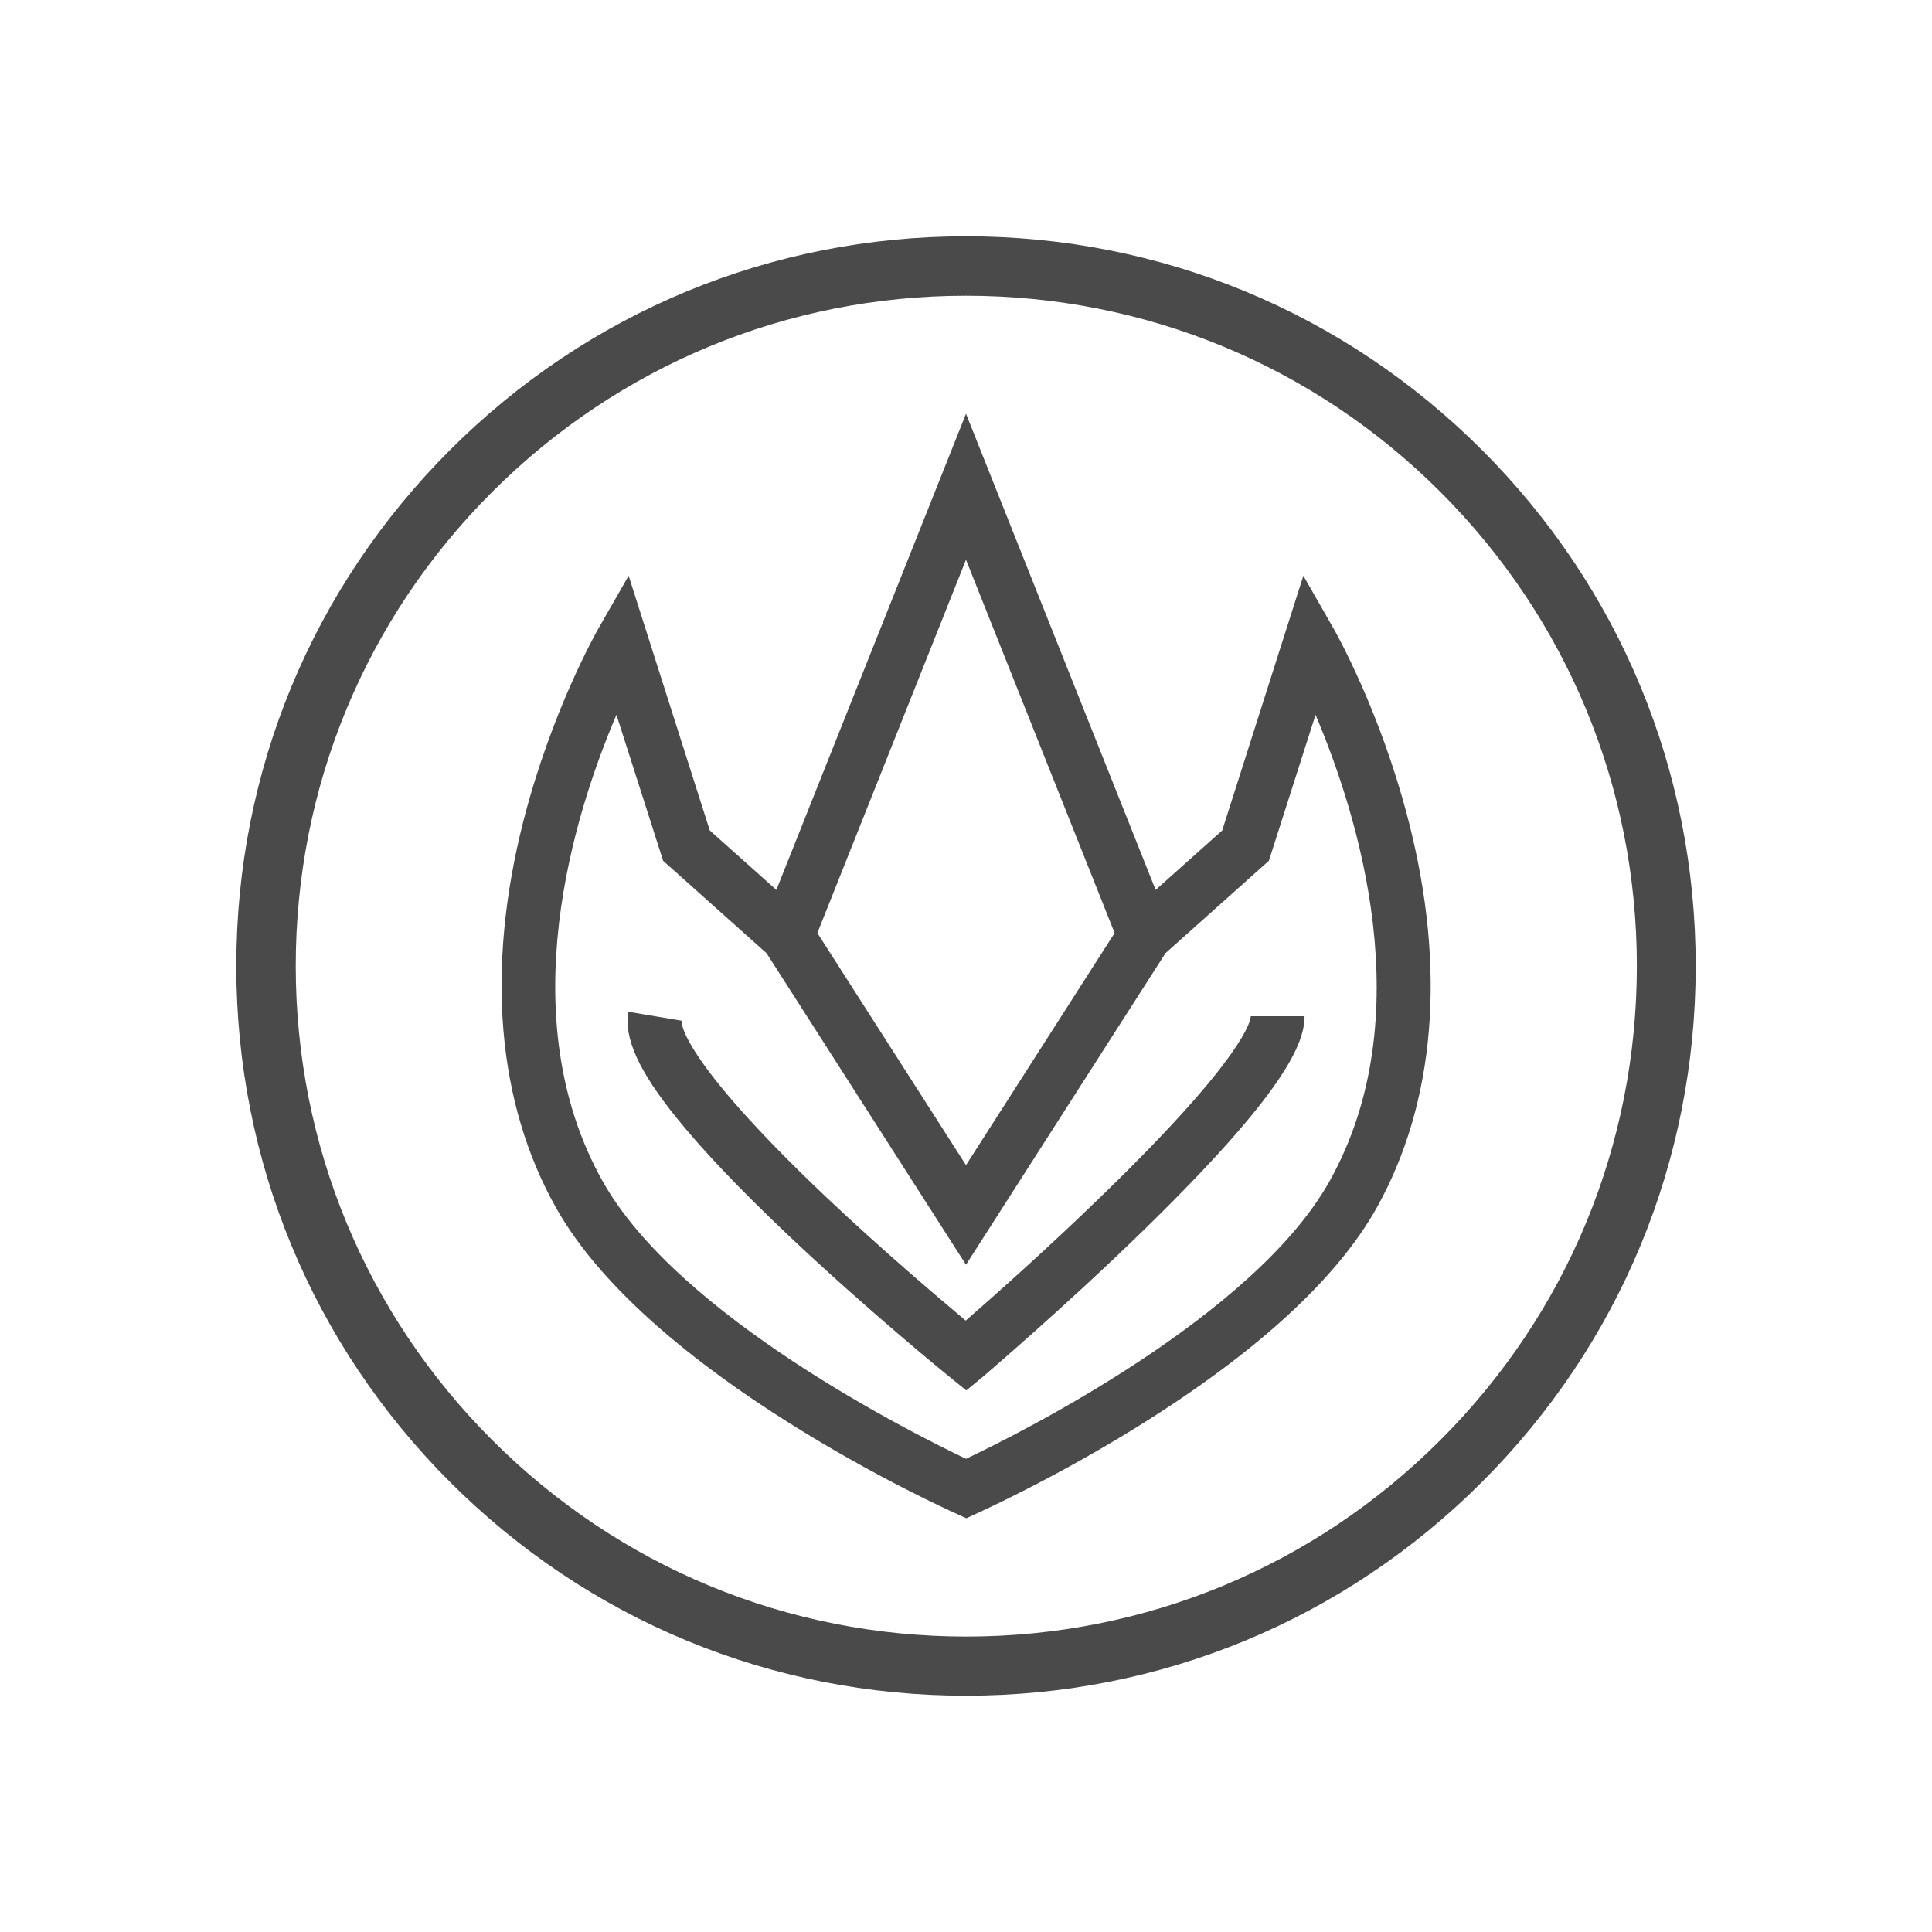
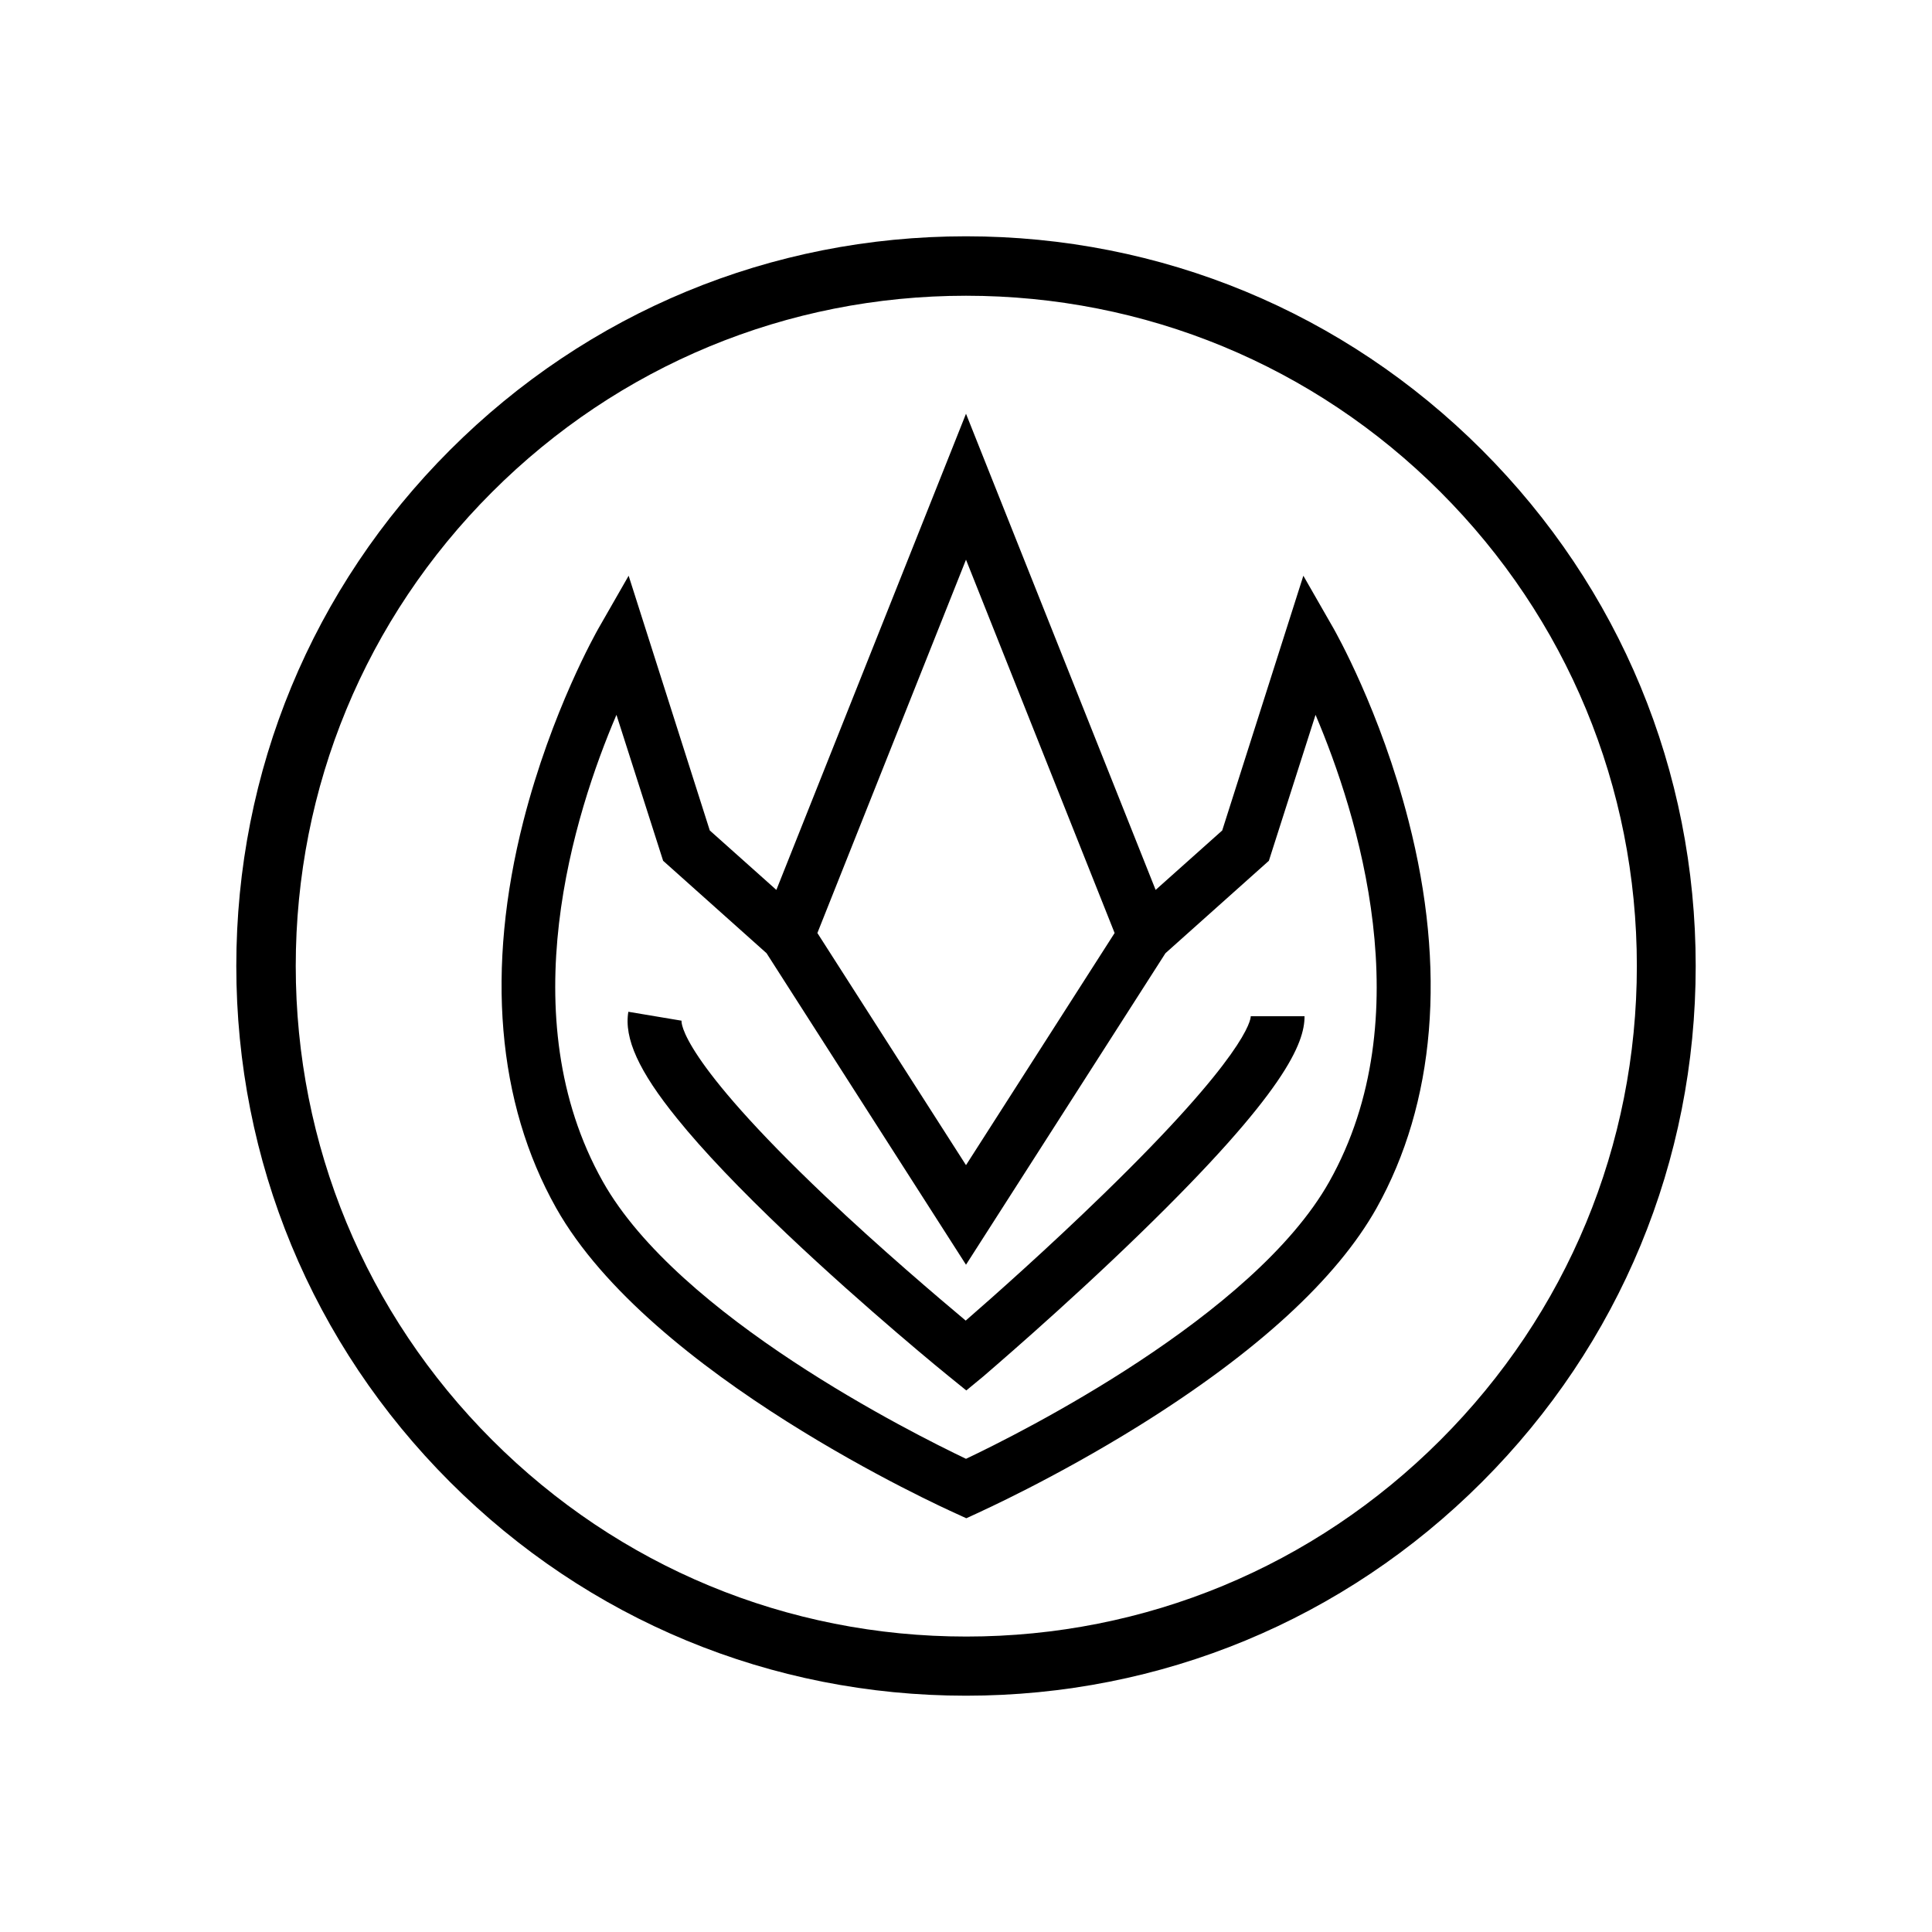
<svg xmlns="http://www.w3.org/2000/svg" version="1.1" id="Layer_1" x="0px" y="0px" viewBox="0 0 650 650" enable-background="new 0 0 650 650" xml:space="preserve">
  <g id="greenranger">
-     <path fill="#4A4A4A" d="M325,570.5c-65.6,0-127.2-25.5-173.6-71.9C105,452.2,79.5,390.6,79.5,325s25.5-127.2,71.9-173.6   c46.4-46.4,108-71.9,173.6-71.9s127.2,25.5,173.6,71.9c46.4,46.4,71.9,108,71.9,173.6S545,452.2,498.6,498.6   C452.2,545,390.6,570.5,325,570.5z M325,99.5c-60.2,0-116.9,23.5-159.5,66.1S99.5,264.8,99.5,325c0,60.2,23.5,116.9,66.1,159.5   c42.6,42.6,99.2,66.1,159.5,66.1c60.2,0,116.9-23.5,159.5-66.1s66.1-99.2,66.1-159.5c0-60.2-23.5-116.9-66.1-159.5   S385.2,99.5,325,99.5z" />
+     <path d="M325,570.5c-65.6,0-127.2-25.5-173.6-71.9C105,452.2,79.5,390.6,79.5,325s25.5-127.2,71.9-173.6   c46.4-46.4,108-71.9,173.6-71.9s127.2,25.5,173.6,71.9c46.4,46.4,71.9,108,71.9,173.6S545,452.2,498.6,498.6   C452.2,545,390.6,570.5,325,570.5z M325,99.5c-60.2,0-116.9,23.5-159.5,66.1S99.5,264.8,99.5,325c0,60.2,23.5,116.9,66.1,159.5   c42.6,42.6,99.2,66.1,159.5,66.1c60.2,0,116.9-23.5,159.5-66.1s66.1-99.2,66.1-159.5c0-60.2-23.5-116.9-66.1-159.5   S385.2,99.5,325,99.5z" />
    <g>
-       <path fill="#4A4A4A" d="M325.1,467.8l-5.8-4.7c-0.3-0.2-27.8-22.6-54.5-47.9c-15.8-15-28.3-28.1-37-38.9    c-12.9-15.9-17.9-27-16.4-35.9l17.9,3l0,0c-0.1,0.5-0.7,12.5,48.5,59.2c18.7,17.7,37.8,33.9,47.1,41.7    c9.1-7.9,27.8-24.5,46.2-42.4c48.2-46.8,49.7-58.8,49.7-60l18.1,0c0,9-6.3,25.5-55.2,73c-26.1,25.4-52.6,47.9-52.9,48.2    L325.1,467.8z" />
-       <path fill="#4A4A4A" d="M473.9,276.2c-9.5-37.1-24.6-63.6-25.2-64.7l-10.2-17.8l-27.3,85.7l-22.4,20L325,139.2l-63.8,160.2    l-22.4-20l-27.3-85.7l-10.2,17.8c-0.6,1.1-15.7,27.6-25.2,64.7c-12.7,49.8-8.9,94.8,11,130.2c31.7,56.3,130.1,100.8,134.3,102.7    l3.7,1.7l3.7-1.7c1-0.5,25.8-11.6,54.7-29.6c39.4-24.6,66.2-49.2,79.6-73C482.9,371.1,486.7,326,473.9,276.2z M375,313.9l-50,78.1    l-50-78.1l50-125.6L375,313.9z M447.2,397.6C421.7,442.9,343,482.3,325,490.8c-18-8.6-96.7-47.9-122.2-93.3    c-31.2-55.5-9.6-123.8,4.6-157l15.7,49.1l34.8,31.1L325,425.5l67.1-104.8l34.8-31.1l15.7-49.1    C456.7,273.7,478.4,342.1,447.2,397.6z" />
+       <path d="M325.1,467.8l-5.8-4.7c-0.3-0.2-27.8-22.6-54.5-47.9c-15.8-15-28.3-28.1-37-38.9c-12.9-15.9-17.9-27-16.4-35.9l17.9,3l0,0    c-0.1,0.5-0.7,12.5,48.5,59.2c18.7,17.7,37.8,33.9,47.1,41.7c9.1-7.9,27.8-24.5,46.2-42.4c48.2-46.8,49.7-58.8,49.7-60l18.1,0    c0,9-6.3,25.5-55.2,73c-26.1,25.4-52.6,47.9-52.9,48.2L325.1,467.8z" />
+       <path d="M473.9,276.2c-9.5-37.1-24.6-63.6-25.2-64.7l-10.2-17.8l-27.3,85.7l-22.4,20L325,139.2l-63.8,160.2l-22.4-20l-27.3-85.7    l-10.2,17.8c-0.6,1.1-15.7,27.6-25.2,64.7c-12.7,49.8-8.9,94.8,11,130.2c31.7,56.3,130.1,100.8,134.3,102.7l3.7,1.7l3.7-1.7    c1-0.5,25.8-11.6,54.7-29.6c39.4-24.6,66.2-49.2,79.6-73C482.9,371.1,486.7,326,473.9,276.2z M375,313.9l-50,78.1l-50-78.1    l50-125.6L375,313.9z M447.2,397.6C421.7,442.9,343,482.3,325,490.8c-18-8.6-96.7-47.9-122.2-93.3c-31.2-55.5-9.6-123.8,4.6-157    l15.7,49.1l34.8,31.1L325,425.5l67.1-104.8l34.8-31.1l15.7-49.1C456.7,273.7,478.4,342.1,447.2,397.6z" />
    </g>
  </g>
</svg>
